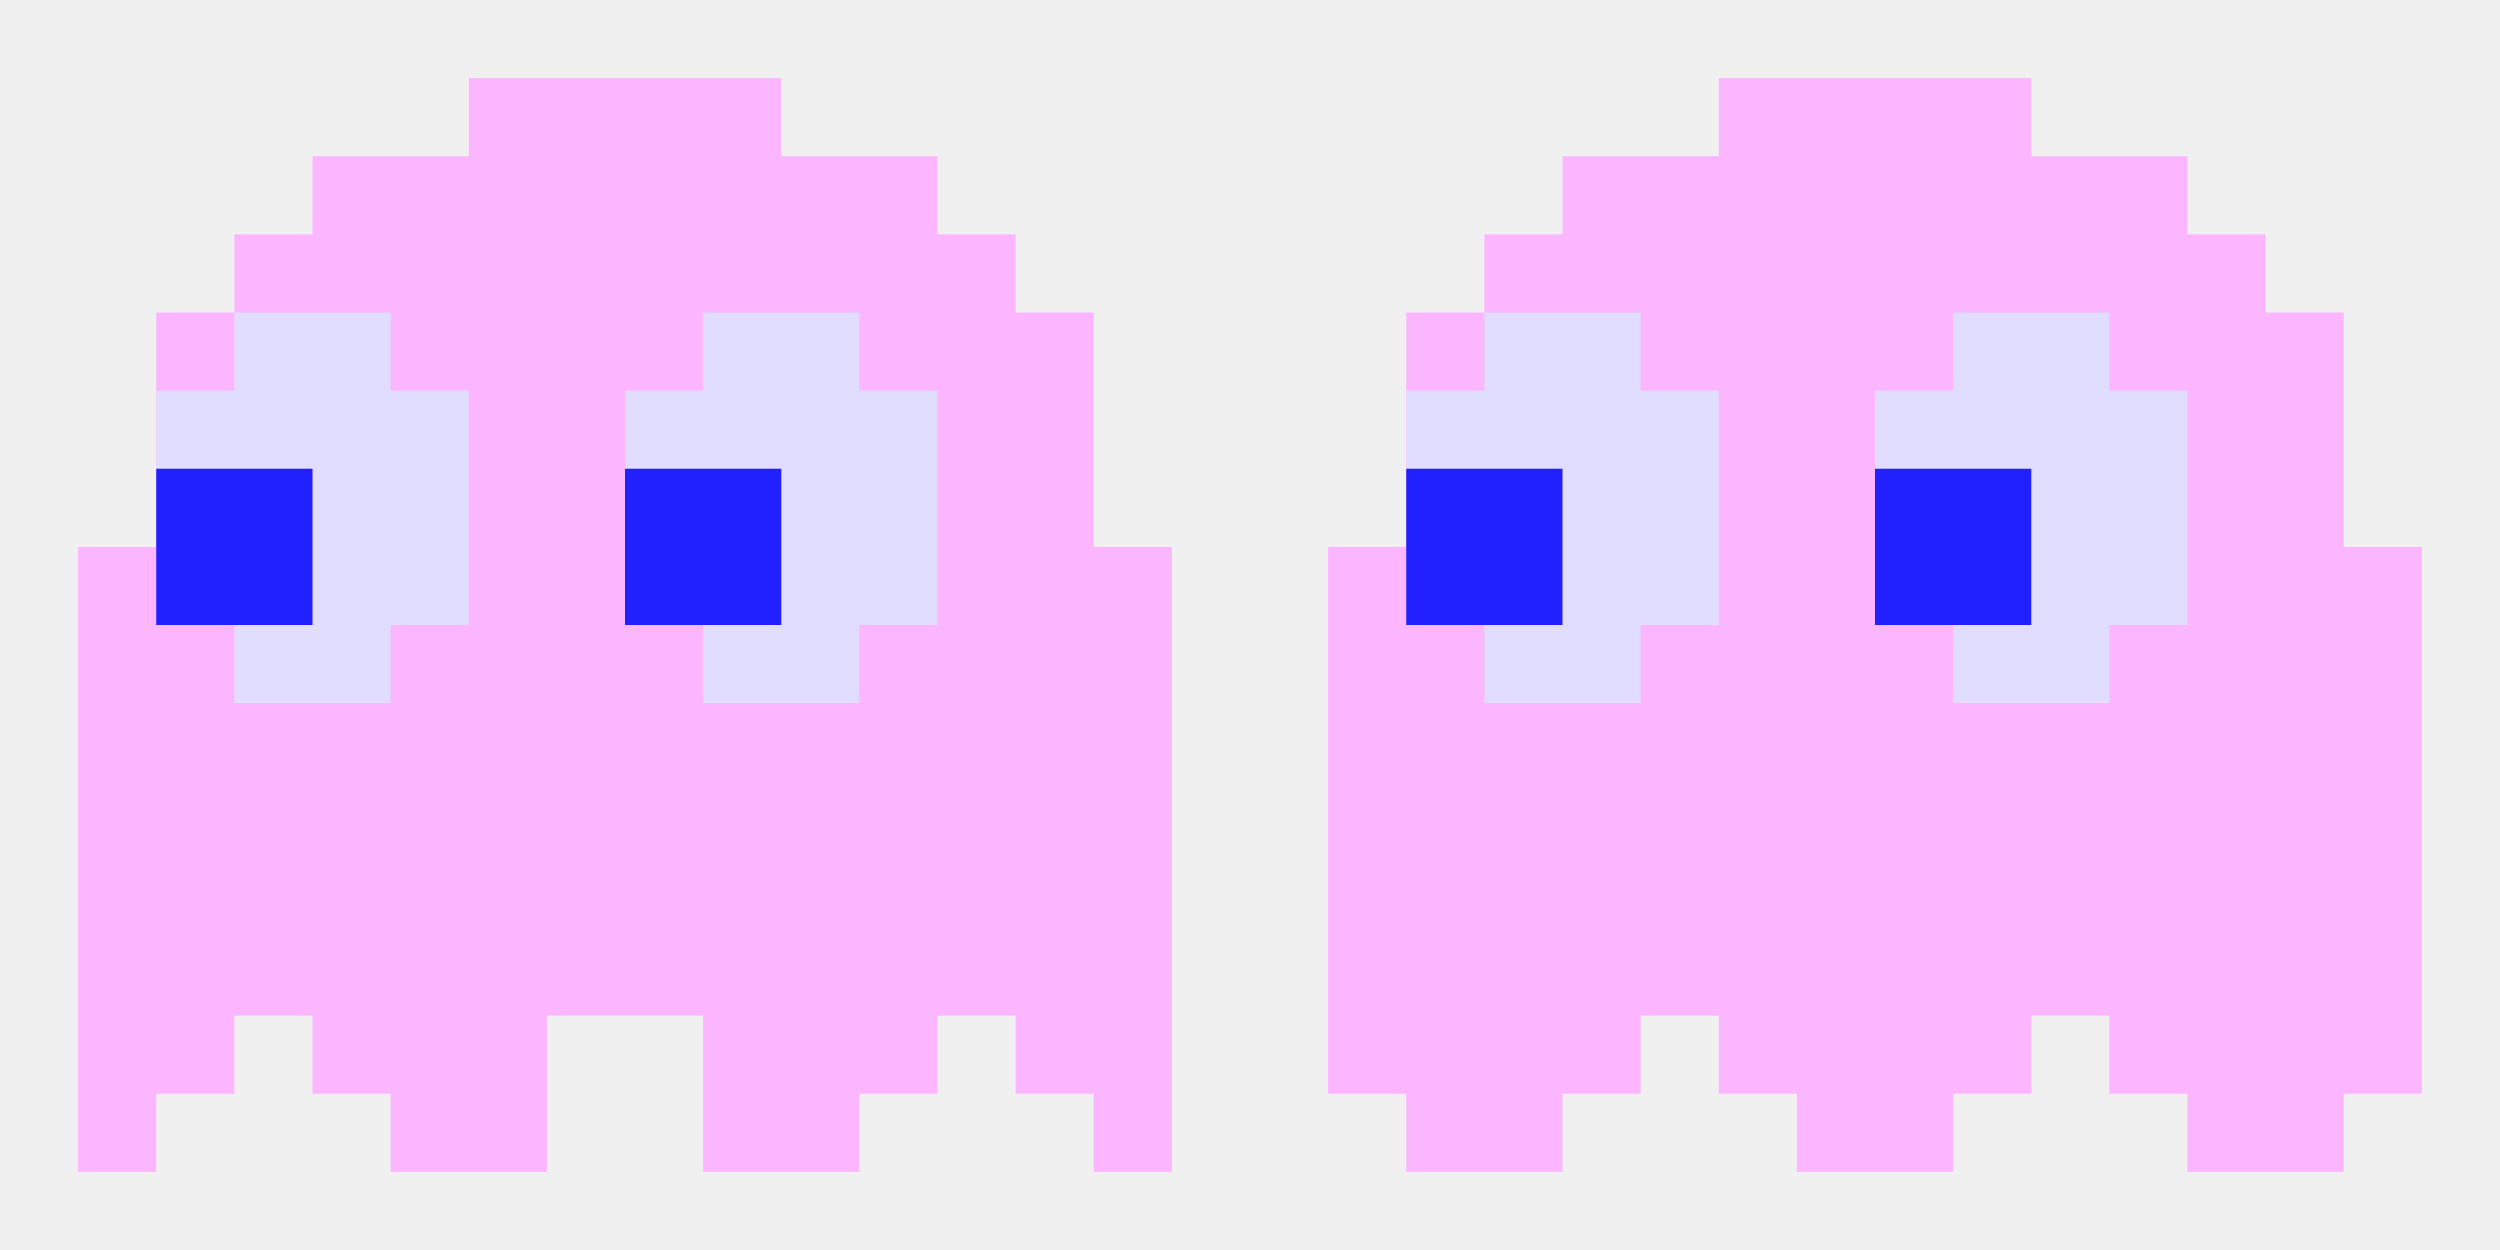
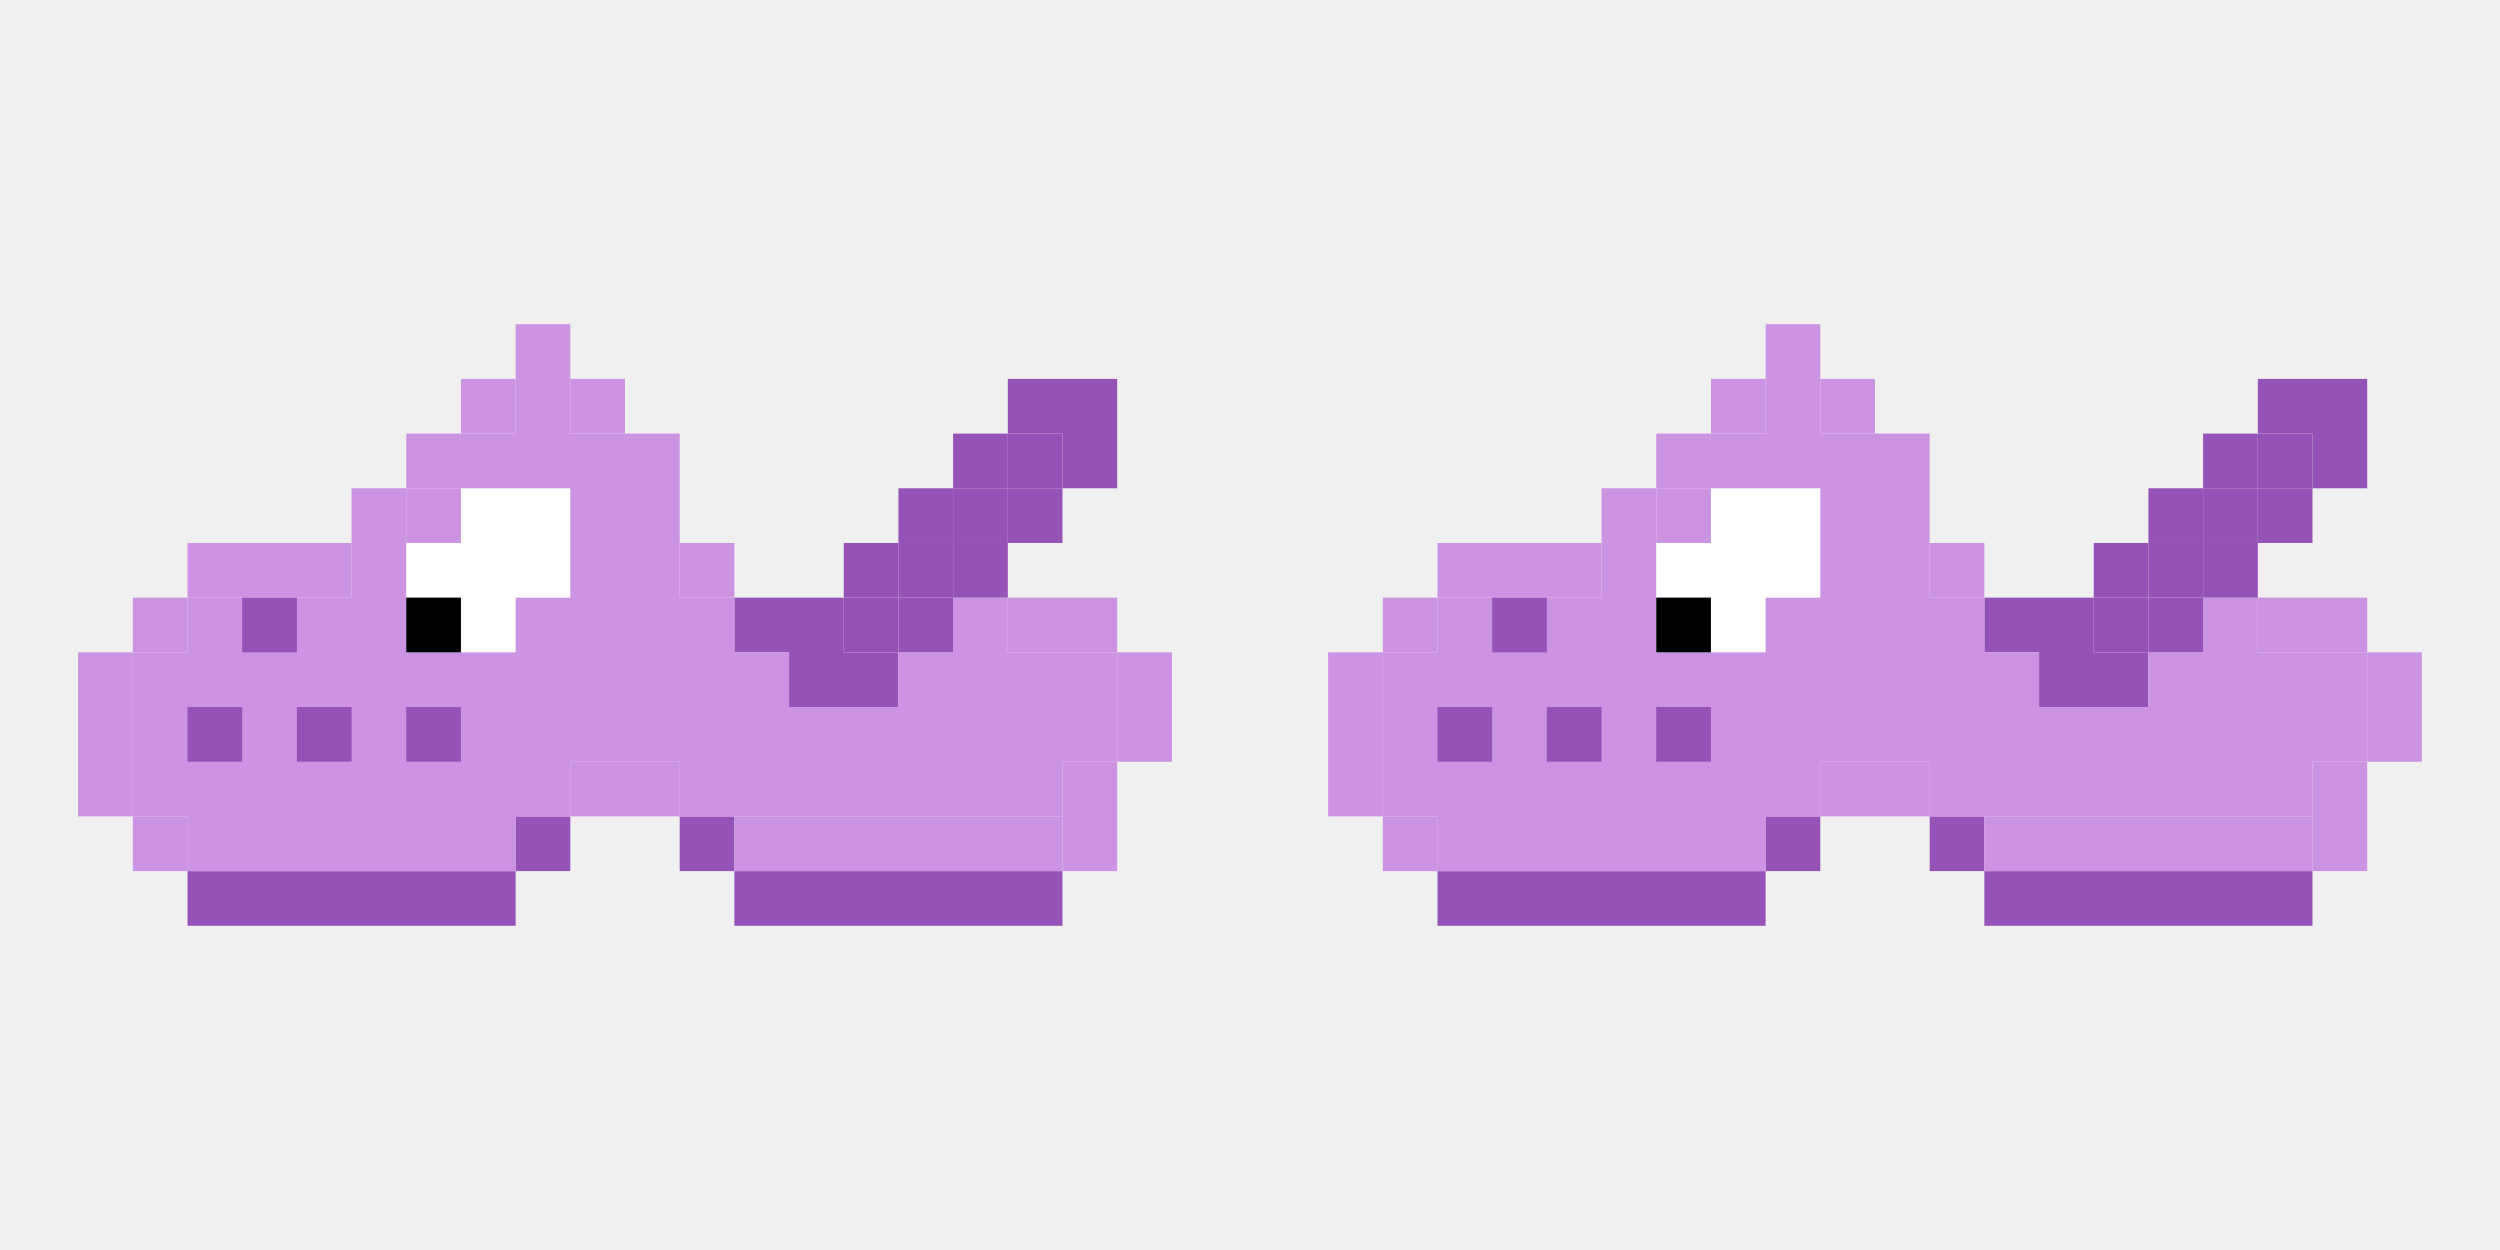
- <svg xmlns="http://www.w3.org/2000/svg" width="32" height="16" viewBox="0 0 32 16" fill="none">
-   <path d="M3 3V4H2V7H1V15H2V14H3V13H4V14H5V15H7V13H9V15H11V14H12V13H13V14H14V15H15V7H14V4H13V3H12V2H10V1H6V2H5H4V3H3Z" fill="#FCB5FF" />
-   <path d="M8 5V6H10V8H9V9H11V8H12V5H11V4H9V5H8Z" fill="#E0DDFF" />
-   <path d="M8 6V8H10V6H8Z" fill="#2121FF" />
-   <path d="M2 5V6H4V8H3V9H5V8H6V5H5V4H3V5H2Z" fill="#E0DDFF" />
-   <path d="M2 6V8H4V6H2Z" fill="#2121FF" />
-   <path d="M19 3V4H18V7H17V14H18V15H20V14H21V13H22V14H23V15H25V14H26V13H27V14H28V15H30V14H31V7H30V4H29V3H28V2H26V1H22V2H21H20V3H19Z" fill="#FCB5FF" />
-   <path d="M24 5V6H26V8H25V9H27V8H28V5H27V4H25V5H24Z" fill="#E0DDFF" />
-   <path d="M24 6V8H26V6H24Z" fill="#2121FF" />
-   <path d="M18 5V6H20V8H19V9H21V8H22V5H21V4H19V5H18Z" fill="#E0DDFF" />
-   <path d="M18 6V8H20V6H18Z" fill="#2121FF" />
+ <svg xmlns="http://www.w3.org/2000/svg" id="Calque_2" viewBox="0 0 32 16">
+   <defs>
+     <style>.cls-1{fill:#fff;}.cls-2{fill:#cb93e2;}.cls-3{fill:#9553b7;}</style>
+   </defs>
+   <g>
+     <rect class="cls-3" x="25.4" y="11.15" width="4.2" height=".7" />
+     <rect class="cls-3" x="18.4" y="11.15" width="4.2" height=".7" />
+     <rect class="cls-3" x="24.7" y="10.45" width=".7" height=".7" />
+     <rect class="cls-3" x="22.6" y="10.45" width=".7" height=".7" />
+     <rect class="cls-2" x="23.3" y="9.75" width="1.4" height=".7" />
+     <rect class="cls-2" x="17.7" y="10.45" width=".7" height=".7" />
+     <rect class="cls-2" x="17" y="8.35" width=".7" height="2.1" />
+     <rect class="cls-2" x="17.7" y="7.65" width=".7" height=".7" />
+     <rect class="cls-2" x="18.4" y="6.95" width="2.1" height=".7" />
+     <rect class="cls-2" x="20.5" y="6.25" width=".7" height=".7" />
+     <rect class="cls-2" x="21.2" y="5.55" width=".7" height=".7" />
+     <rect class="cls-2" x="29.6" y="9.75" width=".7" height="1.4" />
+     <rect class="cls-2" x="30.3" y="8.35" width=".7" height="1.4" />
+     <rect class="cls-2" x="28.9" y="7.65" width="1.4" height=".7" />
+     <rect class="cls-3" x="28.9" y="6.25" width=".7" height=".7" />
+     <polygon class="cls-3" points="28.9 4.85 28.9 5.55 29.6 5.55 29.6 6.25 30.3 6.25 30.3 4.85 28.9 4.85" />
+     <rect class="cls-3" x="28.2" y="5.55" width=".7" height=".7" />
+     <polygon class="cls-3" points="25.4 7.65 25.4 8.35 26.1 8.35 26.1 9.05 27.5 9.05 27.5 8.35 26.8 8.35 26.8 7.65 25.4 7.65" />
+     <rect class="cls-2" x="21.2" y="6.25" width=".7" height="1.4" />
+     <polygon class="cls-2" points="18.4 8.35 18.4 7.65 19.1 7.65 19.8 7.65 20.5 7.65 20.5 6.95 21.2 6.95 21.2 8.35 21.9 8.35 21.9 5.55 22.6 5.55 22.6 4.85 23.3 4.85 23.3 5.55 24 5.55 24 6.95 24.7 6.95 24.7 7.65 25.4 7.65 25.4 8.35 26.1 8.35 26.1 9.05 27.5 9.05 27.5 8.35 28.2 8.35 28.2 7.65 28.9 7.65 28.9 8.35 30.3 8.35 30.3 9.75 29.6 9.75 29.6 10.45 24.7 10.45 24.7 9.75 24 9.75 23.3 9.75 23.3 10.45 22.6 10.45 22.6 11.15 21.9 11.15 21.2 11.15 20.5 11.15 19.8 11.15 19.1 11.15 18.4 11.15 18.4 10.45 17.7 10.45 17.7 8.35 18.4 8.35" />
+     <rect class="cls-2" x="24.7" y="9.75" width=".7" height=".7" />
+     <rect class="cls-2" x="22.6" y="9.75" width=".7" height=".7" />
+     <rect class="cls-2" x="25.4" y="10.45" width="4.2" height=".7" />
+     <rect class="cls-2" x="18.4" y="10.45" width=".7" height=".7" />
+     <rect class="cls-2" x="21.2" y="10.45" width=".7" height=".7" />
+     <rect class="cls-2" x="21.9" y="10.45" width=".7" height=".7" />
+     <rect class="cls-2" x="20.5" y="10.45" width=".7" height=".7" />
+     <rect class="cls-2" x="19.8" y="10.45" width=".7" height=".7" />
+     <rect class="cls-3" x="19.8" y="9.05" width=".7" height=".7" transform="translate(40.3 18.8) rotate(180)" />
+     <rect class="cls-3" x="19.1" y="7.65" width=".7" height=".7" />
+     <rect class="cls-3" x="21.2" y="9.05" width=".7" height=".7" transform="translate(43.1 18.8) rotate(180)" />
+     <rect class="cls-3" x="18.4" y="9.05" width=".7" height=".7" transform="translate(37.5 18.8) rotate(180)" />
+     <rect class="cls-2" x="19.1" y="10.45" width=".7" height=".7" />
+     <rect class="cls-3" x="26.8" y="7.65" width=".7" height=".7" />
+     <rect class="cls-3" x="27.5" y="6.95" width=".7" height=".7" />
+     <rect class="cls-3" x="28.2" y="6.25" width=".7" height=".7" />
+     <rect class="cls-3" x="28.9" y="5.55" width=".7" height=".7" />
+     <rect class="cls-3" x="28.2" y="6.95" width=".7" height=".7" />
+     <rect class="cls-3" x="27.5" y="7.65" width=".7" height=".7" />
+     <rect class="cls-2" x="24.7" y="6.95" width=".7" height=".7" />
+     <rect class="cls-2" x="24" y="5.55" width=".7" height="1.4" />
+     <rect class="cls-2" x="23.3" y="4.85" width=".7" height=".7" />
+     <rect class="cls-2" x="22.6" y="4.15" width=".7" height=".7" />
+     <rect class="cls-2" x="21.9" y="4.85" width=".7" height=".7" />
+     <rect class="cls-3" x="26.8" y="6.95" width=".7" height=".7" />
+     <rect class="cls-3" x="27.5" y="6.25" width=".7" height=".7" />
+     <polygon class="cls-1" points="21.9 6.95 21.9 6.25 22.6 6.25 23.3 6.25 23.3 6.95 23.3 7.65 22.6 7.65 22.6 8.35 21.9 8.35 21.9 7.65 21.2 7.65 21.2 6.95 21.9 6.95" />
+     <rect x="21.2" y="7.65" width=".7" height=".7" />
+   </g>
+   <g>
+     <rect class="cls-3" x="9.4" y="11.15" width="4.2" height=".7" />
+     <rect class="cls-3" x="2.4" y="11.15" width="4.2" height=".7" />
+     <rect class="cls-3" x="8.7" y="10.45" width=".7" height=".7" />
+     <rect class="cls-3" x="6.6" y="10.45" width=".7" height=".7" />
+     <rect class="cls-2" x="7.3" y="9.75" width="1.4" height=".7" />
+     <rect class="cls-2" x="1.7" y="10.45" width=".7" height=".7" />
+     <rect class="cls-2" x="1" y="8.35" width=".7" height="2.1" />
+     <rect class="cls-2" x="1.7" y="7.65" width=".7" height=".7" />
+     <rect class="cls-2" x="2.4" y="6.95" width="2.1" height=".7" />
+     <rect class="cls-2" x="4.5" y="6.25" width=".7" height=".7" />
+     <rect class="cls-2" x="5.2" y="5.55" width=".7" height=".7" />
+     <rect class="cls-2" x="13.6" y="9.75" width=".7" height="1.4" />
+     <rect class="cls-2" x="14.3" y="8.35" width=".7" height="1.4" />
+     <rect class="cls-2" x="12.9" y="7.65" width="1.4" height=".7" />
+     <rect class="cls-3" x="12.9" y="6.25" width=".7" height=".7" />
+     <polygon class="cls-3" points="12.9 4.85 12.9 5.55 13.6 5.55 13.6 6.25 14.3 6.25 14.3 4.85 12.9 4.85" />
+     <rect class="cls-3" x="12.2" y="5.55" width=".7" height=".7" />
+     <polygon class="cls-3" points="9.4 7.65 9.4 8.35 10.1 8.35 10.1 9.05 11.5 9.05 11.5 8.35 10.8 8.35 10.8 7.65 9.4 7.65" />
+     <rect class="cls-2" x="5.2" y="6.25" width=".7" height="1.4" />
+     <polygon class="cls-2" points="2.4 8.35 2.4 7.65 3.1 7.65 3.8 7.65 4.5 7.65 4.5 6.95 5.2 6.95 5.2 8.35 5.9 8.35 5.9 5.55 6.6 5.55 6.6 4.85 7.3 4.85 7.3 5.55 8 5.55 8 6.95 8.7 6.95 8.7 7.65 9.4 7.65 9.4 8.35 10.1 8.35 10.1 9.05 11.5 9.05 11.5 8.35 12.2 8.35 12.2 7.65 12.9 7.65 12.9 8.35 14.3 8.35 14.3 9.75 13.6 9.75 13.6 10.45 8.7 10.45 8.7 9.75 8 9.75 7.3 9.75 7.3 10.45 6.6 10.45 6.6 11.15 5.9 11.15 5.2 11.15 4.5 11.15 3.8 11.15 3.1 11.15 2.4 11.15 2.4 10.45 1.7 10.45 1.7 8.35 2.4 8.35" />
+     <rect class="cls-2" x="8.7" y="9.75" width=".7" height=".7" />
+     <rect class="cls-2" x="6.6" y="9.75" width=".7" height=".7" />
+     <rect class="cls-2" x="9.4" y="10.45" width="4.2" height=".7" />
+     <rect class="cls-2" x="2.4" y="10.45" width=".7" height=".7" />
+     <rect class="cls-2" x="5.2" y="10.45" width=".7" height=".7" />
+     <rect class="cls-2" x="5.9" y="10.45" width=".7" height=".7" />
+     <rect class="cls-2" x="4.5" y="10.45" width=".7" height=".7" />
+     <rect class="cls-2" x="3.8" y="10.45" width=".7" height=".7" />
+     <rect class="cls-3" x="3.8" y="9.05" width=".7" height=".7" transform="translate(8.3 18.8) rotate(180)" />
+     <rect class="cls-3" x="3.1" y="7.65" width=".7" height=".7" />
+     <rect class="cls-3" x="5.2" y="9.05" width=".7" height=".7" transform="translate(11.1 18.8) rotate(180)" />
+     <rect class="cls-3" x="2.4" y="9.05" width=".7" height=".7" transform="translate(5.5 18.8) rotate(180)" />
+     <rect class="cls-2" x="3.1" y="10.45" width=".7" height=".7" />
+     <rect class="cls-3" x="10.8" y="7.65" width=".7" height=".7" />
+     <rect class="cls-3" x="11.5" y="6.95" width=".7" height=".7" />
+     <rect class="cls-3" x="12.2" y="6.25" width=".7" height=".7" />
+     <rect class="cls-3" x="12.9" y="5.55" width=".7" height=".7" />
+     <rect class="cls-3" x="12.2" y="6.95" width=".7" height=".7" />
+     <rect class="cls-3" x="11.5" y="7.65" width=".7" height=".7" />
+     <rect class="cls-2" x="8.7" y="6.95" width=".7" height=".7" />
+     <rect class="cls-2" x="8" y="5.55" width=".7" height="1.4" />
+     <rect class="cls-2" x="7.3" y="4.85" width=".7" height=".7" />
+     <rect class="cls-2" x="6.6" y="4.15" width=".7" height=".7" />
+     <rect class="cls-2" x="5.9" y="4.85" width=".7" height=".7" />
+     <rect class="cls-3" x="10.8" y="6.95" width=".7" height=".7" />
+     <rect class="cls-3" x="11.5" y="6.25" width=".7" height=".7" />
+     <polygon class="cls-1" points="5.9 6.95 5.9 6.25 6.6 6.25 7.3 6.25 7.3 6.95 7.3 7.65 6.6 7.65 6.6 8.35 5.9 8.35 5.9 7.65 5.2 7.65 5.2 6.95 5.9 6.95" />
+     <rect x="5.2" y="7.65" width=".7" height=".7" />
+   </g>
</svg>
